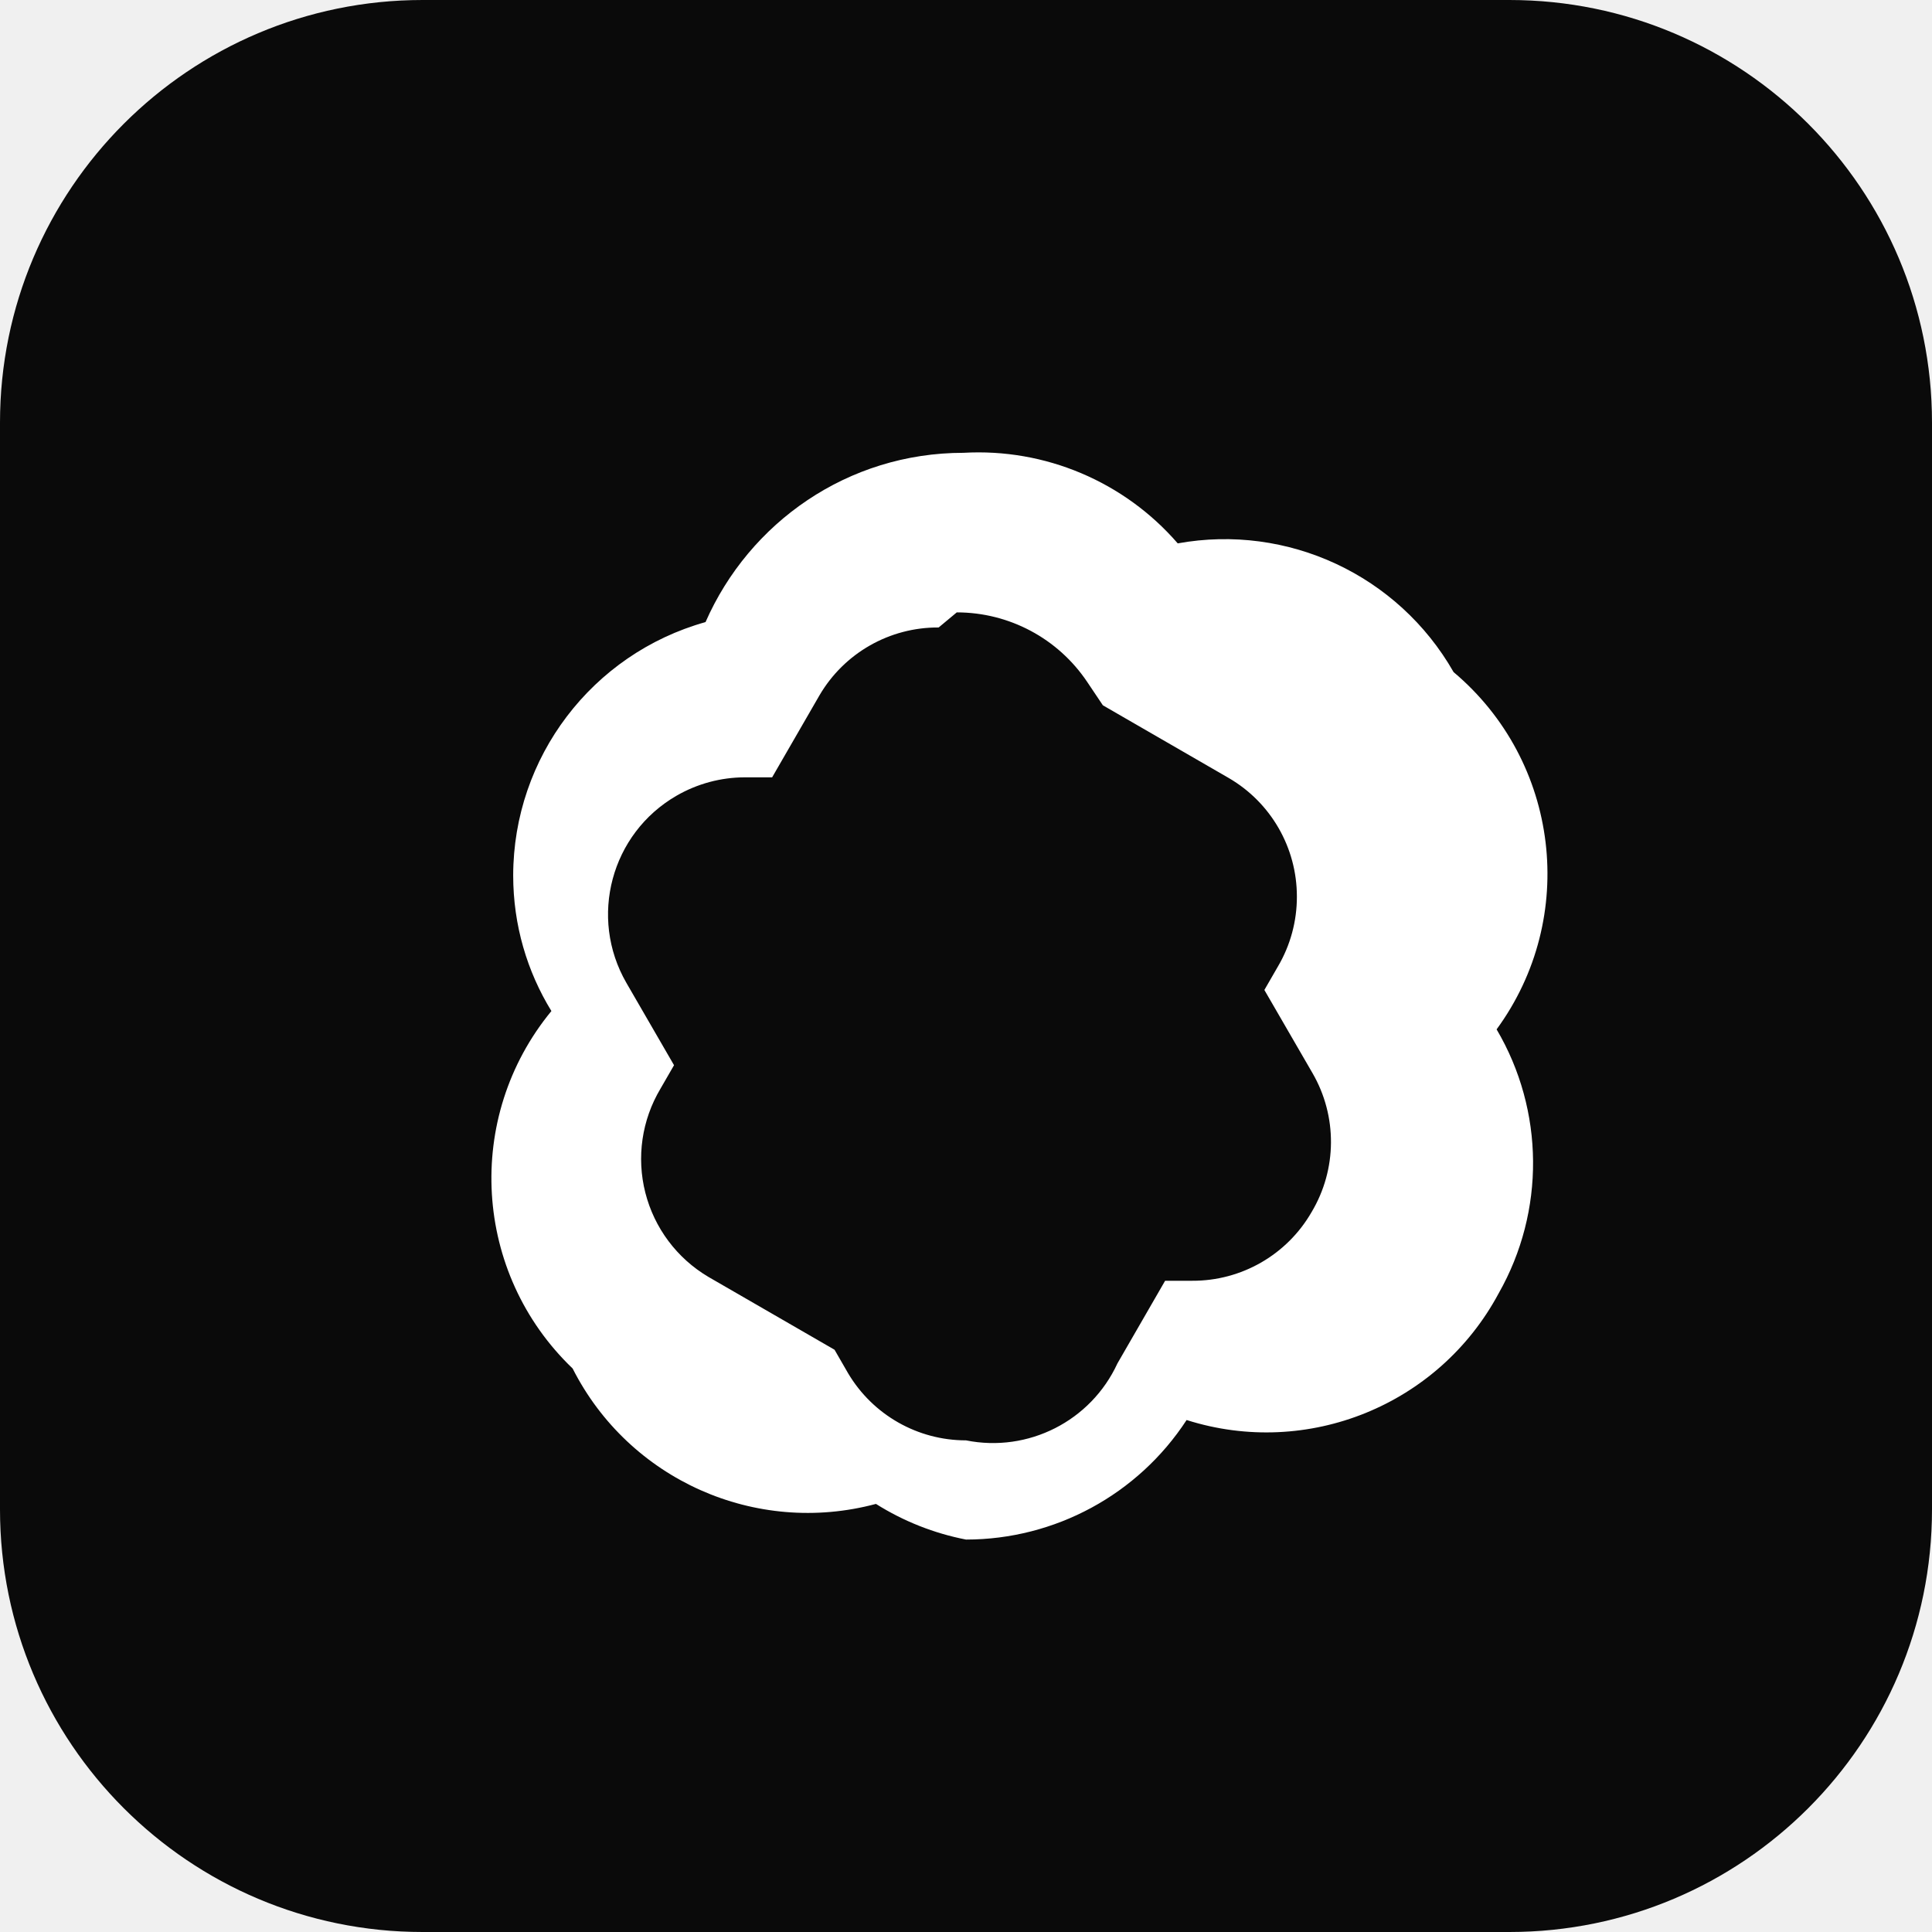
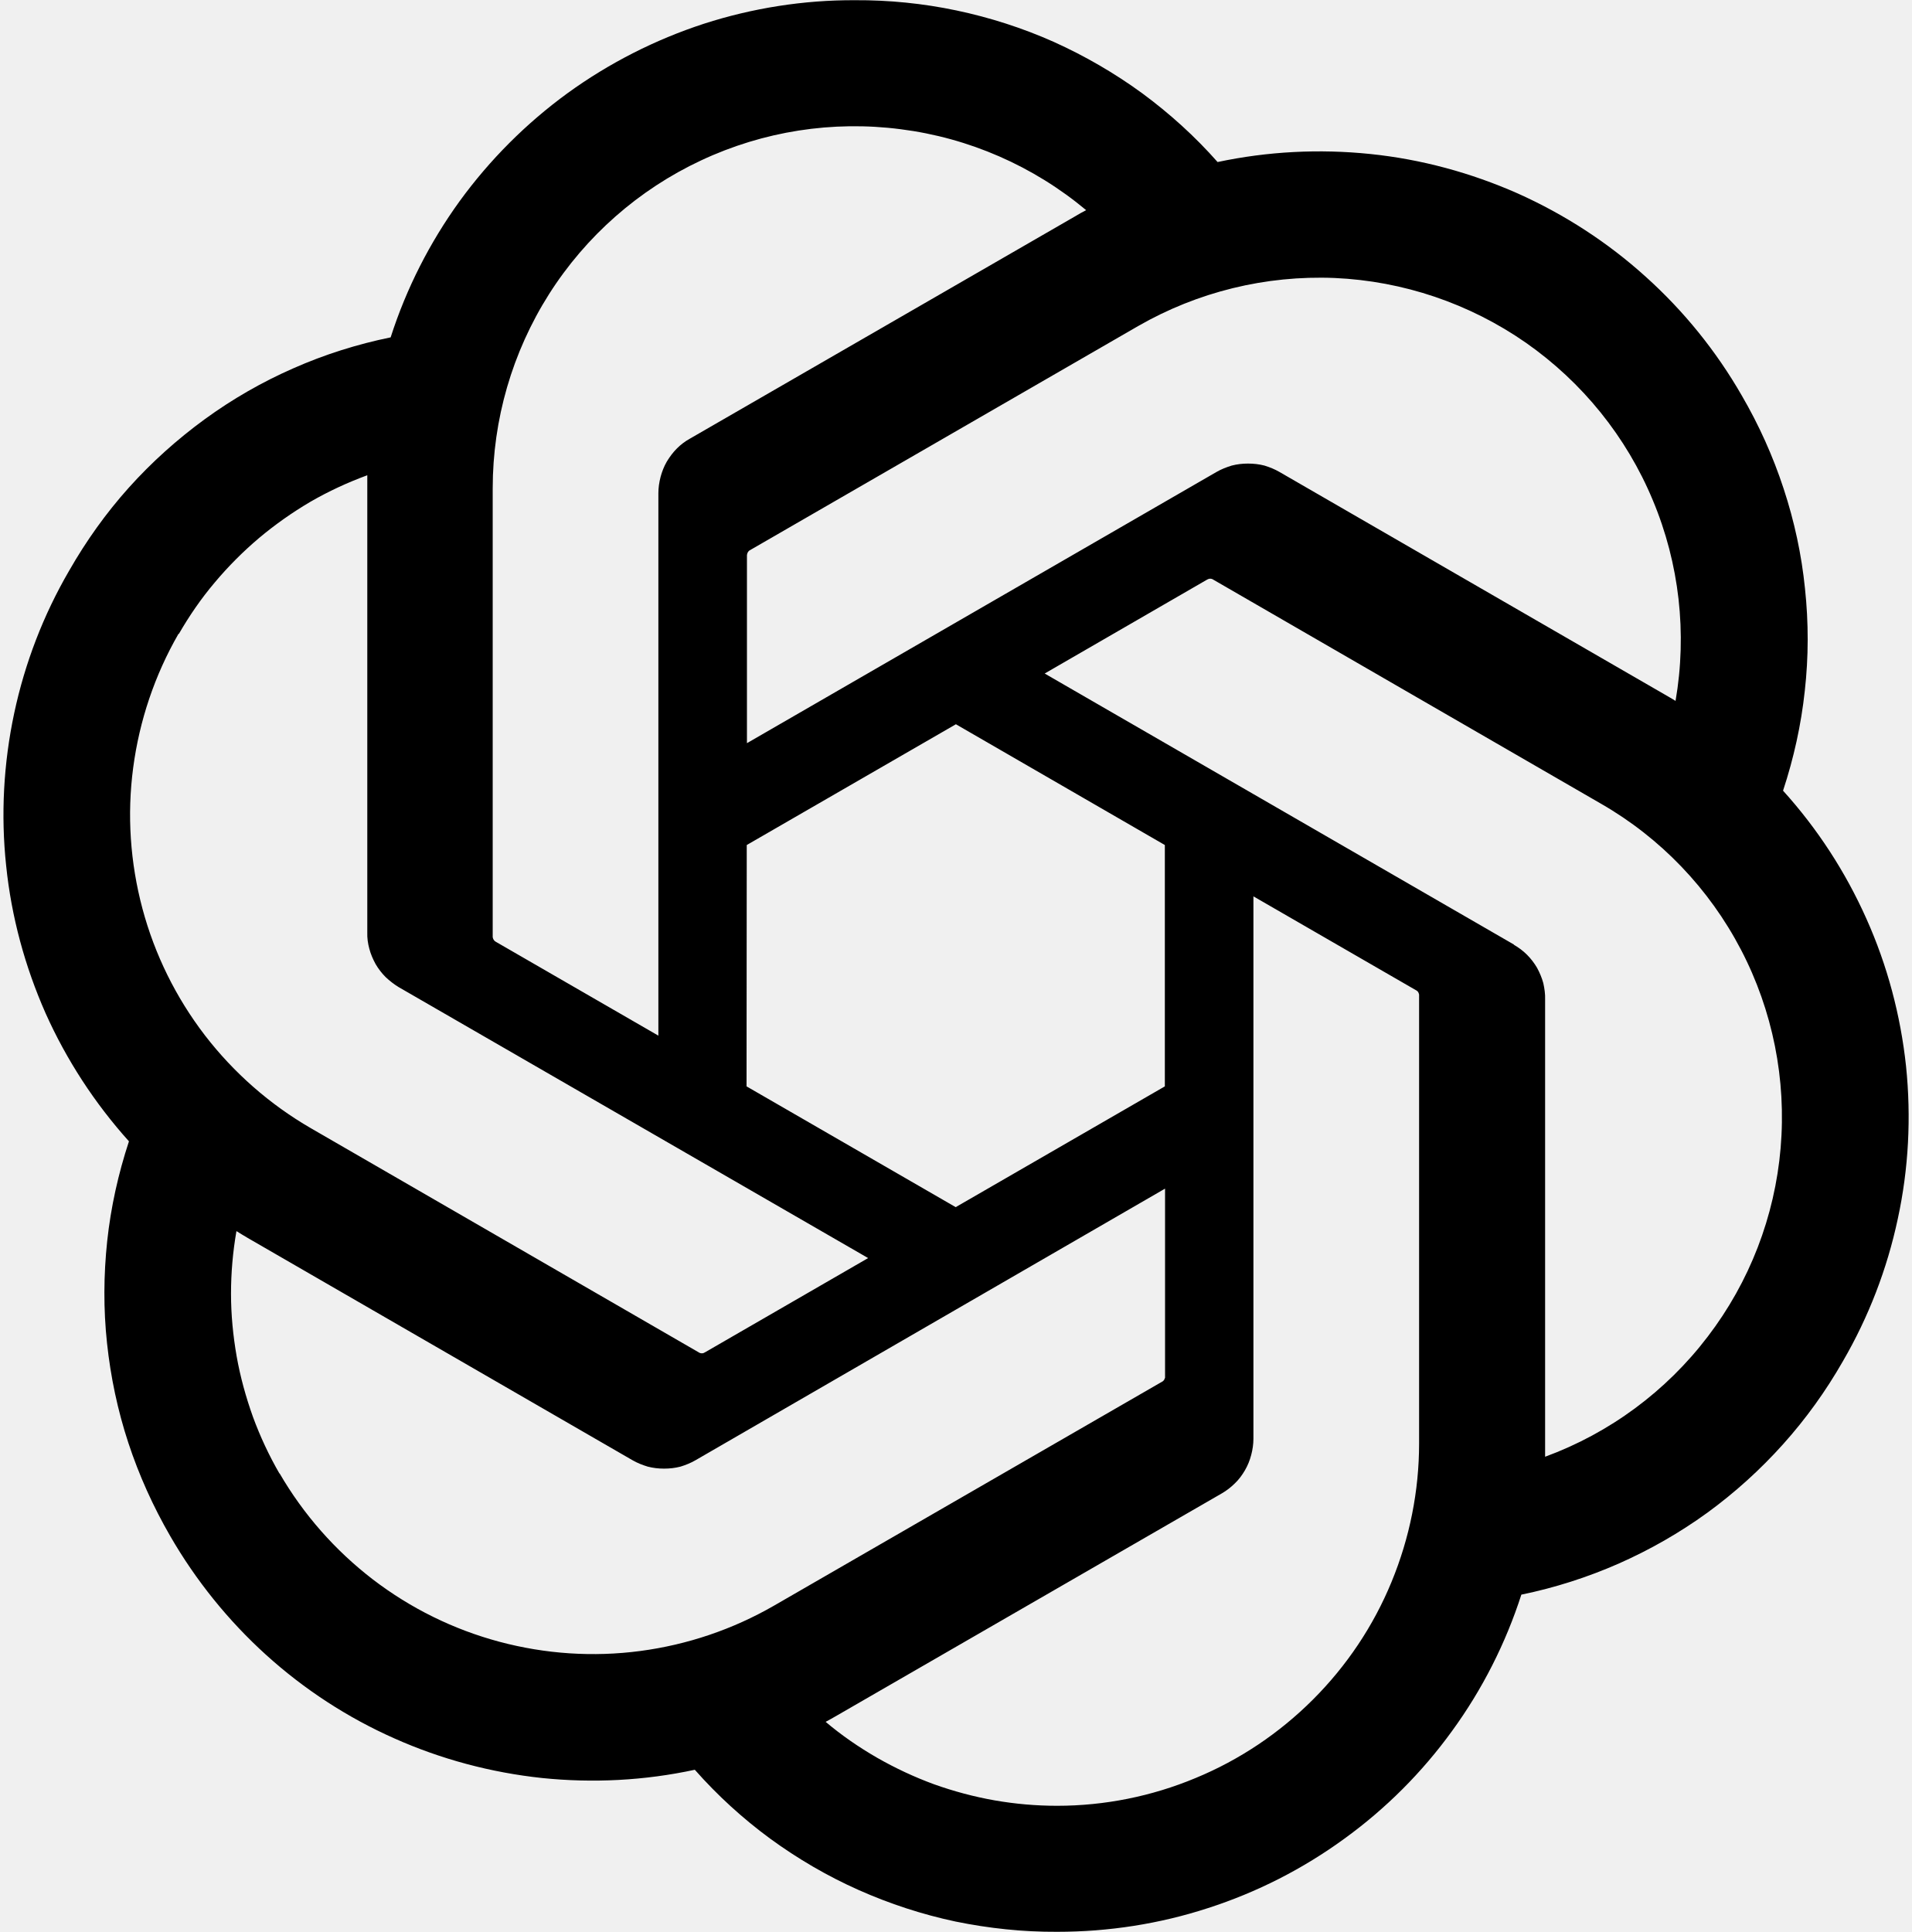
- <svg xmlns="http://www.w3.org/2000/svg" viewBox="0 0 64 64" fill="none">
-   <rect width="64" height="64" rx="14" fill="#0A0A0A" />
-   <path d="M31.916 15c-3.83 0-7.096 2.308-8.544 5.607a8.73 8.73 0 0 0-6.372 8.392c0 1.647.463 3.186 1.266 4.493a8.72 8.72 0 0 0 .703 11.841 8.73 8.73 0 0 0 10.048 4.486A8.73 8.73 0 0 0 32 51a8.73 8.73 0 0 0 7.308-3.96 8.73 8.73 0 0 0 10.339-4.2 8.73 8.73 0 0 0-.07-8.741 8.73 8.73 0 0 0-1.425-11.835A8.73 8.73 0 0 0 39.014 18a8.73 8.73 0 0 0-7.098-3Zm-.222 5.286c1.735 0 3.354.862 4.321 2.304l.519.774 4.169 2.408a4.54 4.54 0 0 1 2.258 3.928 4.54 4.54 0 0 1-.627 2.314l-.45.78 1.592 2.75a4.54 4.54 0 0 1-.028 4.608 4.54 4.54 0 0 1-3.954 2.275h-.898l-1.58 2.739A4.54 4.54 0 0 1 32 47.714a4.54 4.54 0 0 1-3.905-2.222l-.45-.78-4.183-2.416a4.54 4.54 0 0 1-1.584-6.23l.45-.78-1.578-2.727a4.54 4.54 0 0 1 1.661-6.2 4.54 4.54 0 0 1 2.265-.609h.902l1.568-2.716a4.54 4.54 0 0 1 3.948-2.248Z" fill="#fff" />
+ <svg xmlns="http://www.w3.org/2000/svg" height="2500" viewBox="-1 -.1 949.1 959.8" width="2474">
+   <path d="m925.8 456.3c10.4 23.2 17 48 19.7 73.3 2.6 25.3 1.3 50.9-4.1 75.8-5.3 24.9-14.5 48.8-27.3 70.8-8.4 14.7-18.3 28.5-29.7 41.2-11.3 12.6-23.9 24-37.6 34-13.8 10-28.5 18.4-44.1 25.3-15.5 6.8-31.7 12-48.3 15.4-7.8 24.2-19.4 47.1-34.4 67.7-14.9 20.6-33 38.7-53.6 53.6-20.6 15-43.4 26.6-67.6 34.4-24.2 7.9-49.5 11.8-75 11.8-16.9.1-33.9-1.7-50.5-5.1-16.5-3.5-32.7-8.8-48.2-15.7s-30.2-15.5-43.9-25.5c-13.6-10-26.2-21.5-37.4-34.2-25 5.4-50.6 6.7-75.9 4.1-25.3-2.7-50.1-9.3-73.4-19.7-23.2-10.3-44.7-24.3-63.6-41.4s-35-37.1-47.7-59.1c-8.5-14.7-15.5-30.2-20.8-46.3s-8.8-32.7-10.6-49.6c-1.8-16.8-1.7-33.8.1-50.7 1.8-16.8 5.5-33.4 10.8-49.5-17-18.9-31-40.4-41.4-63.6-10.3-23.3-17-48-19.6-73.3-2.7-25.3-1.3-50.9 4-75.8s14.5-48.8 27.3-70.8c8.4-14.7 18.3-28.6 29.6-41.2s24-24 37.7-34 28.5-18.5 44-25.3c15.6-6.9 31.8-12 48.4-15.4 7.8-24.3 19.4-47.1 34.3-67.7 15-20.6 33.1-38.7 53.7-53.7 20.6-14.9 43.4-26.5 67.6-34.4 24.2-7.8 49.5-11.8 75-11.7 16.9-.1 33.9 1.6 50.5 5.1s32.8 8.7 48.3 15.6c15.5 7 30.2 15.5 43.9 25.5 13.7 10.1 26.3 21.5 37.5 34.2 24.9-5.3 50.5-6.6 75.8-4s50 9.3 73.3 19.6c23.2 10.4 44.7 24.3 63.6 41.4 18.9 17 35 36.9 47.7 59 8.5 14.6 15.5 30.1 20.8 46.3 5.3 16.1 8.9 32.7 10.6 49.6 1.8 16.9 1.8 33.9-.1 50.8-1.8 16.9-5.5 33.5-10.8 49.6 17.1 18.9 31 40.3 41.4 63.6zm-333.2 426.9c21.8-9 41.6-22.3 58.3-39s30-36.5 39-58.4c9-21.8 13.7-45.2 13.7-68.8v-223q-.1-.3-.2-.7-.1-.3-.3-.6-.2-.3-.5-.5-.3-.3-.6-.4l-80.7-46.6v269.4c0 2.7-.4 5.5-1.1 8.1-.7 2.7-1.7 5.2-3.1 7.6s-3 4.6-5 6.5a32.1 32.1 0 0 1 -6.5 5l-191.1 110.3c-1.6 1-4.3 2.4-5.7 3.2 7.9 6.7 16.5 12.6 25.5 17.8 9.1 5.2 18.5 9.6 28.3 13.2 9.8 3.5 19.9 6.2 30.1 8 10.3 1.8 20.7 2.7 31.1 2.7 23.6 0 47-4.7 68.8-13.8zm-455.1-151.4c11.9 20.5 27.6 38.3 46.3 52.7 18.8 14.4 40.1 24.9 62.9 31s46.6 7.7 70 4.6 45.9-10.7 66.4-22.5l193.2-111.5.5-.5q.2-.2.3-.6.2-.3.3-.6v-94l-233.2 134.9c-2.4 1.4-4.9 2.4-7.5 3.2-2.7.7-5.4 1-8.2 1-2.7 0-5.4-.3-8.1-1-2.6-.8-5.2-1.8-7.6-3.2l-191.1-110.4c-1.7-1-4.2-2.5-5.6-3.4-1.8 10.3-2.7 20.7-2.7 31.1s1 20.8 2.8 31.1c1.8 10.2 4.6 20.3 8.1 30.1 3.6 9.8 8 19.2 13.2 28.2zm-50.2-417c-11.8 20.5-19.4 43.1-22.5 66.5s-1.5 47.1 4.6 70c6.1 22.8 16.6 44.1 31 62.9 14.4 18.7 32.3 34.4 52.7 46.2l193.1 111.6q.3.1.7.2h.7q.4 0 .7-.2.3-.1.6-.3l81-46.8-233.2-134.6c-2.3-1.4-4.5-3.1-6.5-5a32.1 32.1 0 0 1 -5-6.5c-1.3-2.4-2.4-4.9-3.1-7.6-.7-2.6-1.1-5.3-1-8.1v-227.1c-9.8 3.6-19.3 8-28.3 13.2-9 5.3-17.5 11.3-25.5 18-7.9 6.7-15.3 14.1-22 22.1-6.7 7.9-12.6 16.5-17.8 25.5zm663.3 154.4c2.4 1.4 4.6 3 6.6 5 1.9 1.9 3.6 4.1 5 6.5 1.3 2.4 2.4 5 3.1 7.6.6 2.7 1 5.4.9 8.2v227.1c32.1-11.8 60.1-32.5 80.8-59.7 20.8-27.2 33.3-59.7 36.2-93.7s-3.9-68.2-19.7-98.5-39.9-55.5-69.5-72.5l-193.1-111.6q-.3-.1-.7-.2h-.7q-.3.1-.7.2-.3.1-.6.3l-80.6 46.6 233.2 134.7zm80.5-121h-.1v.1zm-.1-.1c5.8-33.6 1.9-68.2-11.3-99.7-13.1-31.5-35-58.6-63-78.2-28-19.5-61-30.7-95.1-32.2-34.2-1.4-68 6.9-97.6 23.9l-193.1 111.5q-.3.2-.5.5l-.4.6q-.1.3-.2.7-.1.3-.1.7v93.2l233.2-134.7c2.4-1.4 5-2.4 7.6-3.2 2.7-.7 5.4-1 8.1-1 2.8 0 5.5.3 8.2 1 2.6.8 5.1 1.8 7.5 3.2l191.1 110.4c1.7 1 4.2 2.4 5.6 3.3zm-505.3-103.2c0-2.7.4-5.4 1.1-8.1.7-2.6 1.7-5.2 3.1-7.6 1.4-2.3 3-4.5 5-6.5 1.9-1.9 4.1-3.6 6.5-4.9l191.1-110.3c1.8-1.1 4.3-2.5 5.7-3.2-26.2-21.9-58.2-35.9-92.1-40.2-33.9-4.4-68.3 1-99.2 15.5-31 14.5-57.2 37.6-75.5 66.4-18.3 28.9-28 62.3-28 96.5v223q.1.4.2.7.1.3.3.6.2.3.5.6.2.2.6.4l80.7 46.6zm43.8 294.7 103.9 60 103.9-60v-119.9l-103.8-60-103.9 60z" />
</svg>
